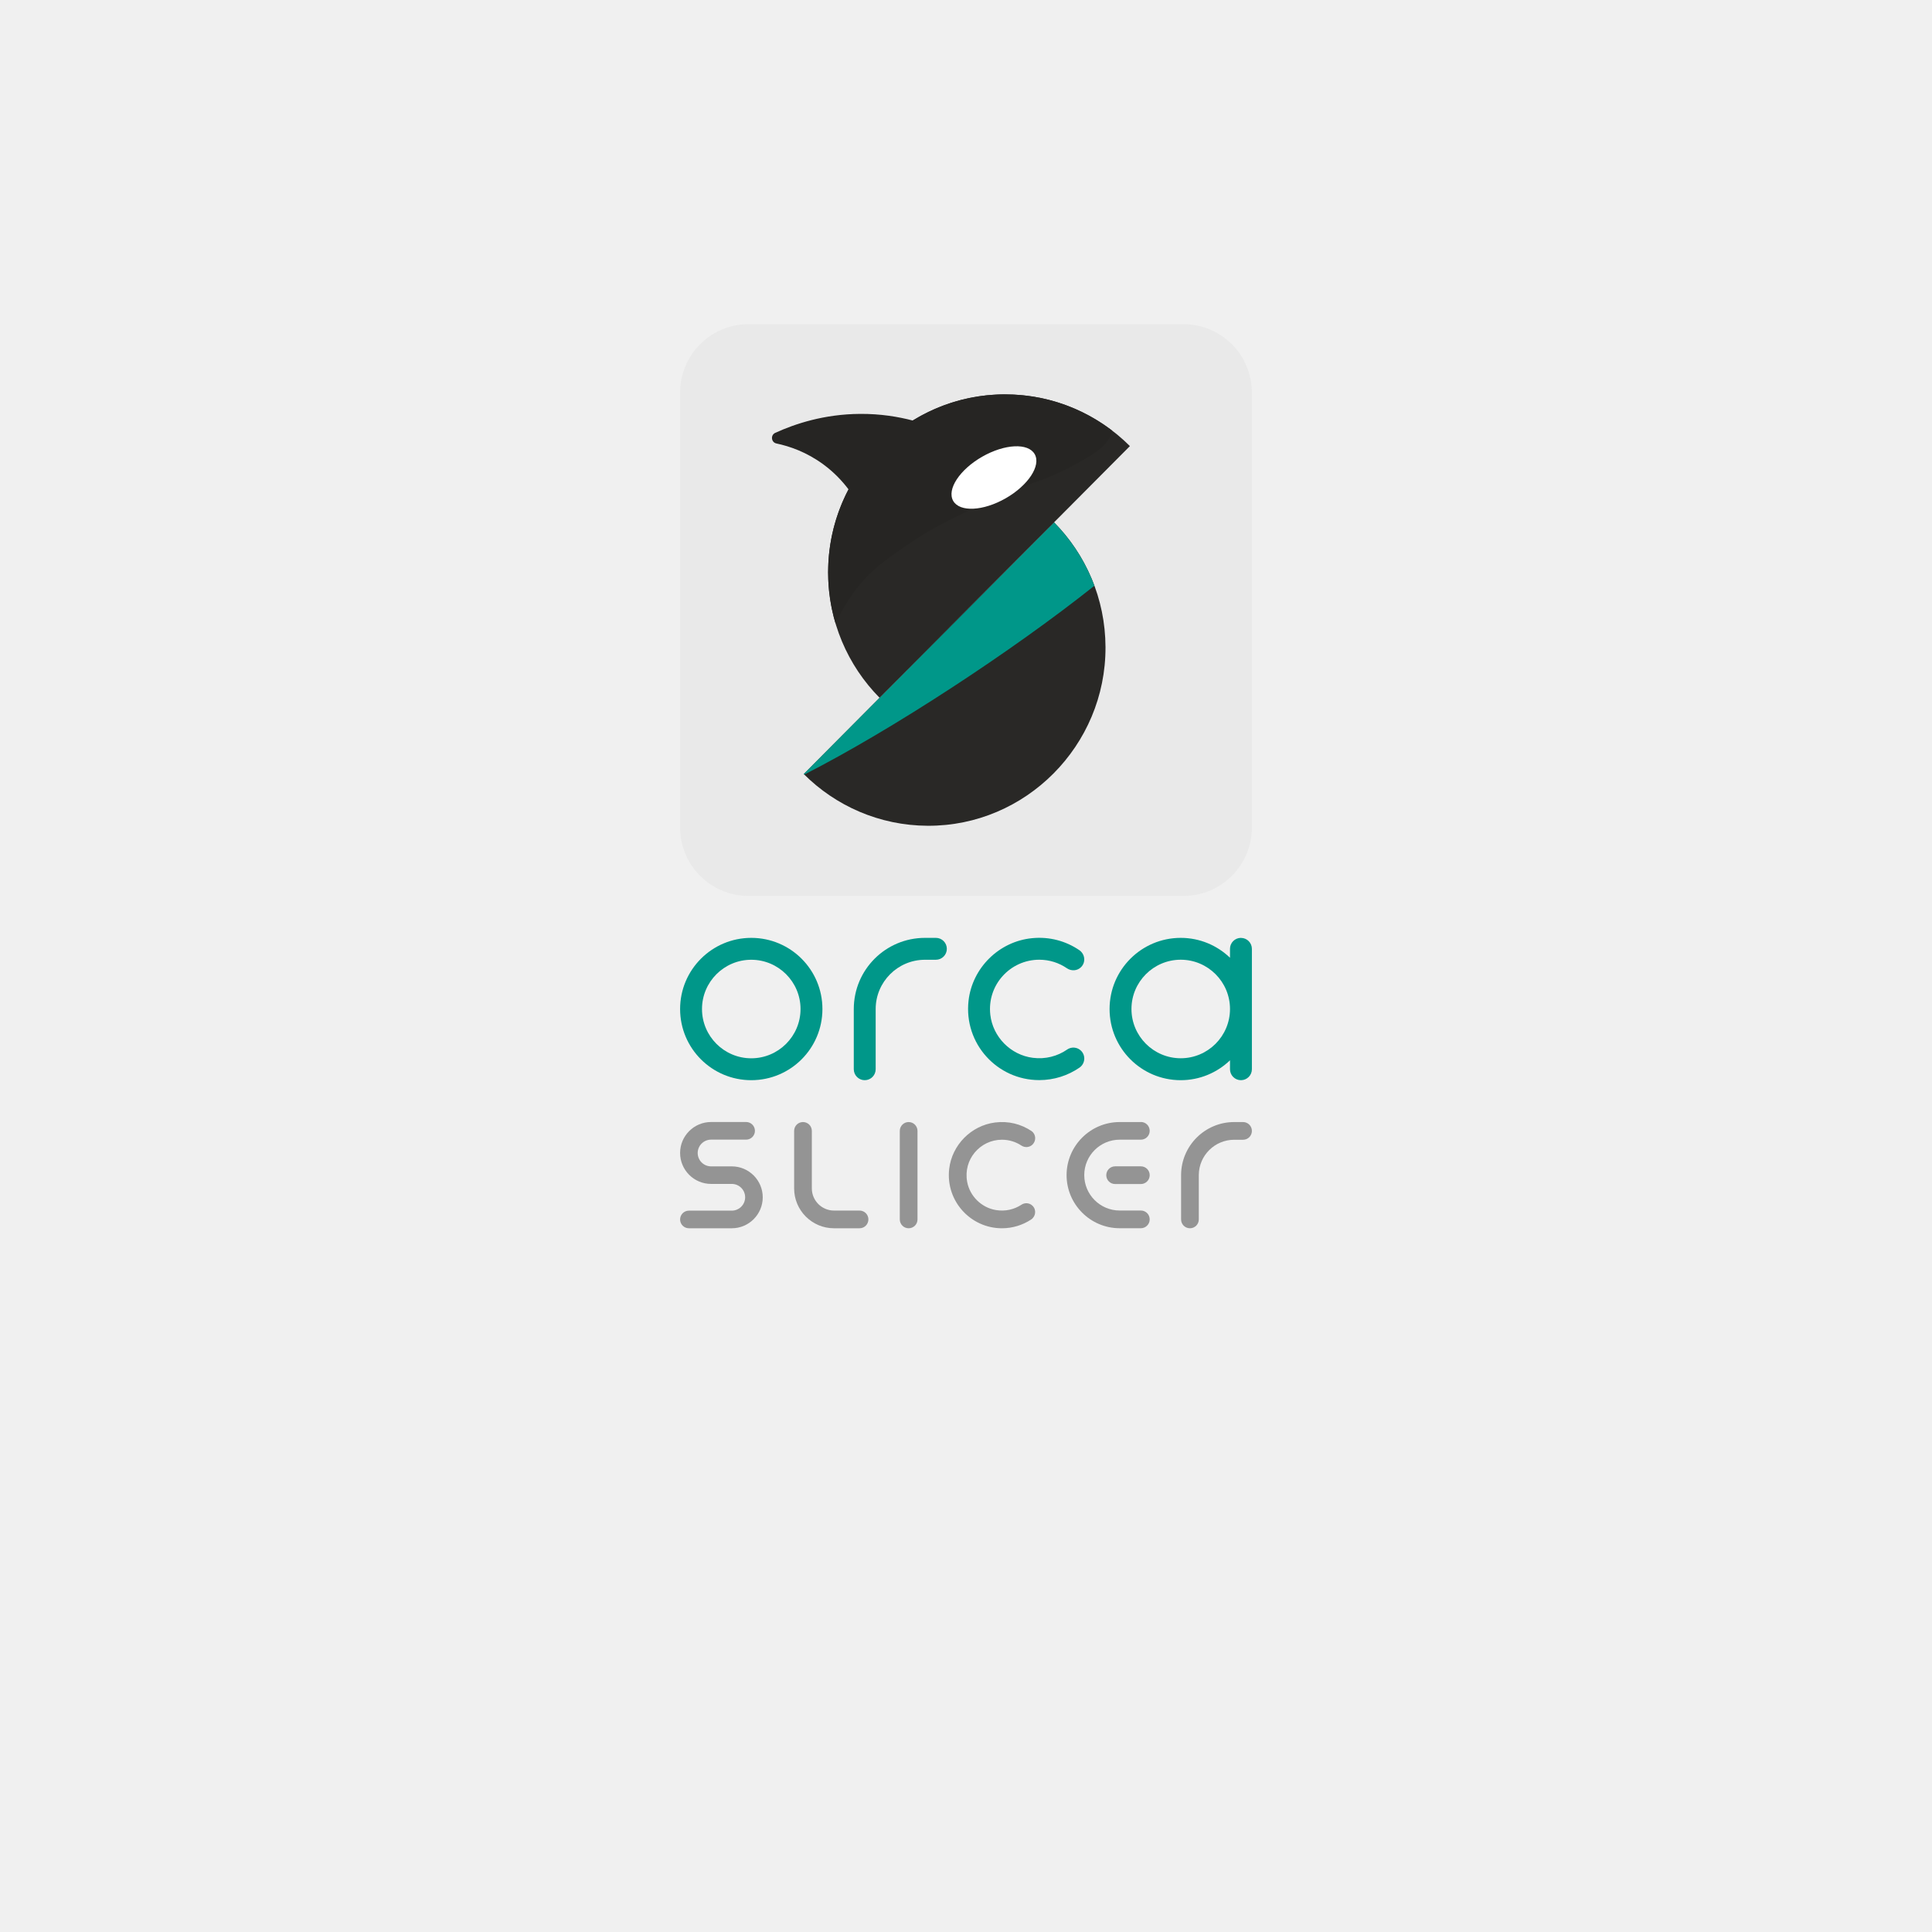
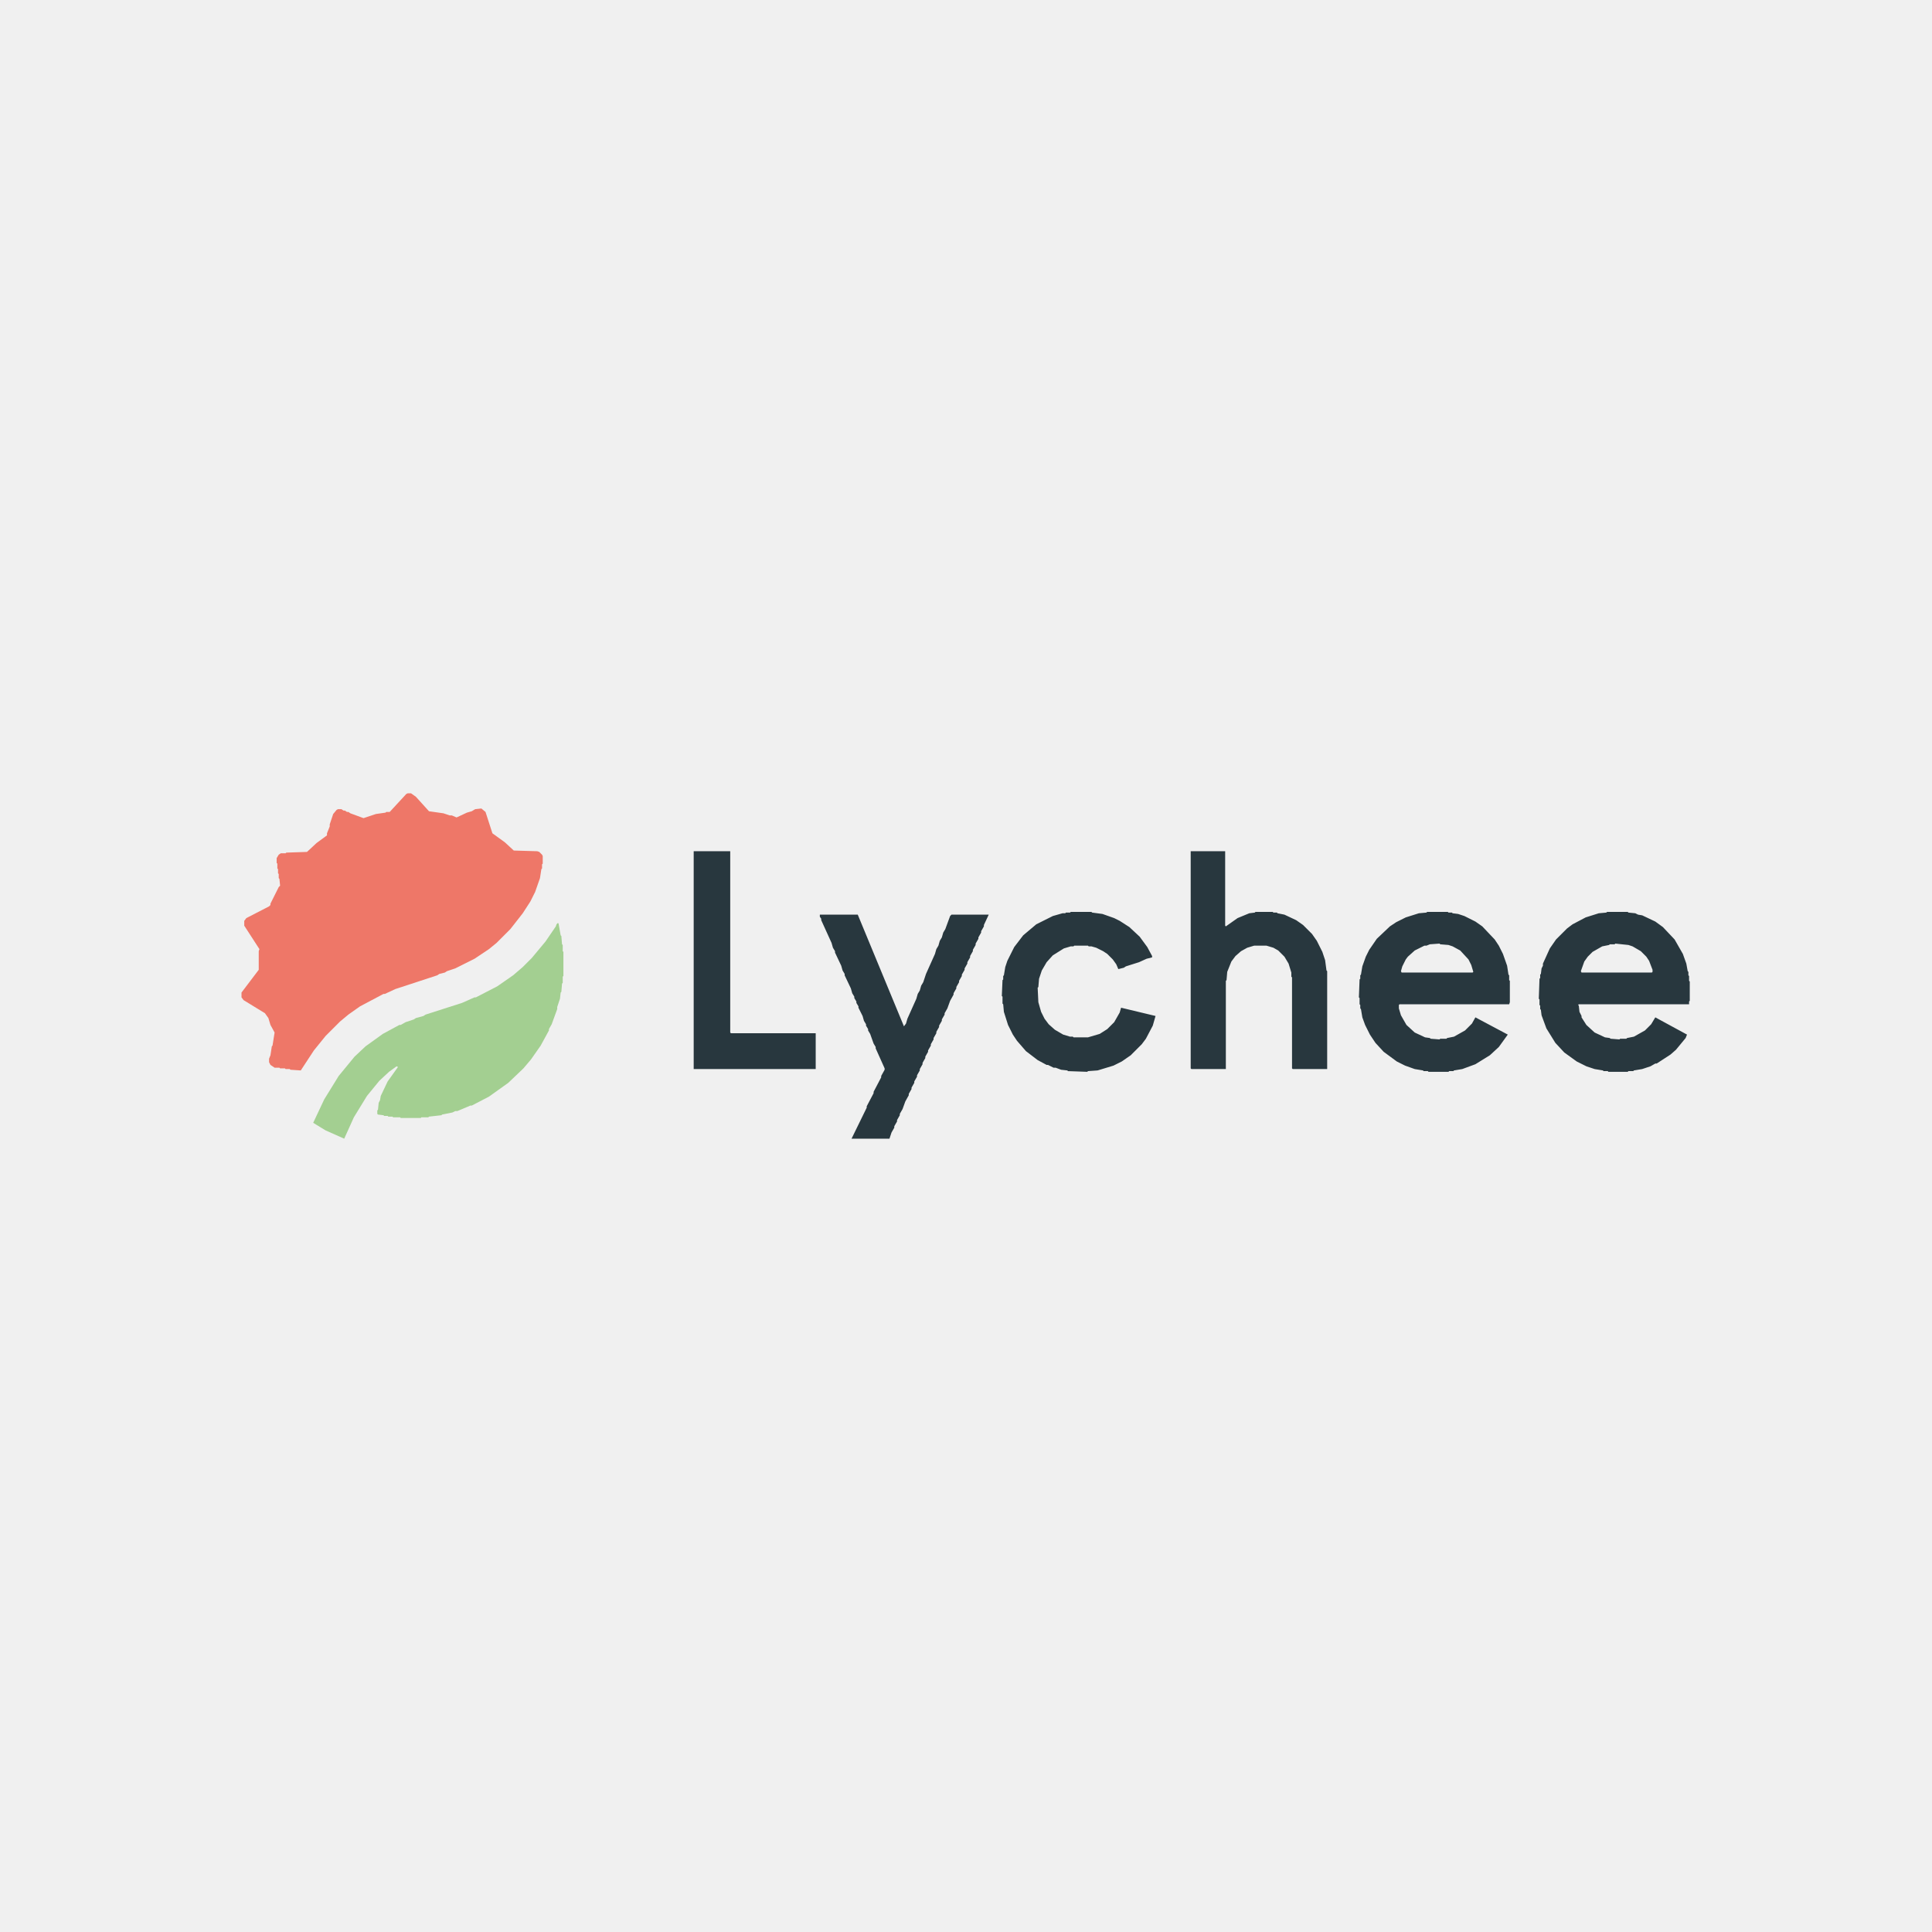
- <svg xmlns="http://www.w3.org/2000/svg" id="a" width="480" height="480" viewBox="0 0 480 480">
-   <g id="b">
-     <g id="c">
-       <rect x="168.97" y="80.54" width="142.05" height="142.05" rx="17" ry="17" style="fill:#e9e9e9;" />
-     </g>
+ <svg xmlns="http://www.w3.org/2000/svg" width="480" height="480" viewBox="0 0 480 480">
+   <g transform="translate(60.0 197.1) scale(0.08563)">
+     <path fill-rule="evenodd" fill="#ee7768" d="M872.0 178.0 L864.0 170.0 L858.0 168.0 L790.0 166.0 L764.0 142.0 L728.0 116.0 L708.0 54.0 L696.0 44.0 L678.0 46.0 L668.0 52.0 L654.0 56.0 L624.0 70.0 L610.0 64.0 L604.0 64.0 L586.0 58.0 L544.0 52.0 L506.0 10.0 L492.0 0.0 L482.0 0.0 L478.0 2.0 L430.0 54.0 L420.0 54.0 L418.0 56.0 L390.0 60.0 L354.0 72.0 L316.0 58.0 L310.0 54.0 L306.0 54.0 L300.0 50.0 L296.0 50.0 L290.0 46.0 L280.0 46.0 L276.0 48.0 L266.0 60.0 L256.0 90.0 L256.0 96.0 L248.0 116.0 L248.0 122.0 L218.0 144.0 L190.0 170.0 L130.0 172.0 L128.0 174.0 L114.0 174.0 L108.0 178.0 L102.0 188.0 L102.0 202.0 L104.0 204.0 L104.0 218.0 L106.0 220.0 L106.0 232.0 L108.0 234.0 L108.0 246.0 L110.0 248.0 L112.0 268.0 L108.0 272.0 L84.0 320.0 L84.0 324.0 L80.0 328.0 L14.0 362.0 L8.0 370.0 L8.0 384.0 L52.0 452.0 L50.0 458.0 L50.0 512.0 L0.0 578.0 L0.0 592.0 L6.0 600.0 L68.0 638.0 L78.0 652.0 L84.0 672.0 L96.0 694.0 L90.0 732.0 L88.0 734.0 L84.0 760.0 L80.0 770.0 L80.0 780.0 L84.0 788.0 L96.0 796.0 L110.0 796.0 L112.0 798.0 L126.0 798.0 L128.0 800.0 L140.0 800.0 L142.0 802.0 L172.0 804.0 L210.0 746.0 L244.0 704.0 L286.0 662.0 L310.0 642.0 L344.0 618.0 L412.0 582.0 L416.0 582.0 L446.0 568.0 L568.0 528.0 L574.0 524.0 L590.0 520.0 L596.0 516.0 L620.0 508.0 L676.0 480.0 L718.0 452.0 L740.0 434.0 L780.0 394.0 L816.0 348.0 L838.0 314.0 L852.0 286.0 L866.0 246.0 L870.0 220.0 L872.0 218.0 L872.0 206.0 L874.0 204.0 L874.0 182.0Z" />
+     <path fill-rule="evenodd" fill="#a3cf91" d="M920.0 378.0 L918.0 376.0 L914.0 380.0 L912.0 386.0 L882.0 430.0 L842.0 478.0 L816.0 504.0 L788.0 528.0 L742.0 560.0 L680.0 592.0 L676.0 592.0 L640.0 608.0 L534.0 642.0 L528.0 646.0 L506.0 652.0 L500.0 656.0 L476.0 664.0 L462.0 672.0 L458.0 672.0 L410.0 698.0 L360.0 734.0 L328.0 764.0 L282.0 820.0 L240.0 888.0 L208.0 956.0 L244.0 978.0 L298.0 1002.0 L326.0 940.0 L364.0 878.0 L400.0 834.0 L428.0 808.0 L450.0 792.0 L454.0 794.0 L424.0 836.0 L404.0 878.0 L402.0 890.0 L398.0 898.0 L396.0 918.0 L394.0 920.0 L394.0 930.0 L396.0 932.0 L412.0 934.0 L414.0 936.0 L424.0 936.0 L426.0 938.0 L438.0 938.0 L440.0 940.0 L460.0 940.0 L462.0 942.0 L520.0 942.0 L522.0 940.0 L542.0 940.0 L544.0 938.0 L580.0 934.0 L582.0 932.0 L612.0 926.0 L620.0 922.0 L626.0 922.0 L664.0 906.0 L668.0 906.0 L718.0 880.0 L774.0 840.0 L818.0 798.0 L840.0 772.0 L868.0 732.0 L892.0 688.0 L892.0 684.0 L900.0 670.0 L916.0 626.0 L916.0 620.0 L924.0 596.0 L926.0 578.0 L928.0 576.0 L930.0 552.0 L932.0 550.0 L932.0 532.0 L934.0 530.0 L934.0 460.0 L932.0 458.0 L932.0 440.0 L930.0 438.0 L928.0 414.0 L926.0 412.0Z" />
+     <path fill-rule="evenodd" fill="#28373e" d="M2168.0 352.0 L2060.0 352.0 L2056.0 356.0 L2042.0 394.0 L2036.0 404.0 L2032.0 418.0 L2026.0 428.0 L2022.0 442.0 L2016.0 452.0 L2012.0 466.0 L1986.0 524.0 L1978.0 548.0 L1972.0 558.0 L1968.0 572.0 L1962.0 582.0 L1958.0 596.0 L1932.0 654.0 L1928.0 668.0 L1922.0 676.0 L1788.0 352.0 L1678.0 352.0 L1678.0 358.0 L1682.0 364.0 L1682.0 368.0 L1712.0 434.0 L1716.0 448.0 L1722.0 458.0 L1722.0 462.0 L1740.0 500.0 L1744.0 514.0 L1750.0 524.0 L1750.0 528.0 L1768.0 566.0 L1772.0 580.0 L1778.0 590.0 L1778.0 594.0 L1784.0 604.0 L1784.0 608.0 L1790.0 618.0 L1790.0 622.0 L1802.0 646.0 L1806.0 660.0 L1812.0 670.0 L1812.0 674.0 L1818.0 684.0 L1818.0 688.0 L1824.0 698.0 L1834.0 726.0 L1840.0 736.0 L1840.0 740.0 L1866.0 798.0 L1866.0 802.0 L1856.0 820.0 L1856.0 824.0 L1834.0 866.0 L1834.0 870.0 L1814.0 908.0 L1814.0 912.0 L1770.0 1002.0 L1880.0 1002.0 L1886.0 984.0 L1894.0 970.0 L1894.0 966.0 L1902.0 952.0 L1902.0 948.0 L1910.0 934.0 L1910.0 930.0 L1918.0 916.0 L1926.0 894.0 L1936.0 876.0 L1936.0 872.0 L1944.0 858.0 L1944.0 854.0 L1952.0 840.0 L1952.0 836.0 L1960.0 822.0 L1960.0 818.0 L1968.0 804.0 L1968.0 800.0 L1976.0 786.0 L1976.0 782.0 L1984.0 768.0 L1984.0 764.0 L1992.0 750.0 L1992.0 746.0 L2000.0 732.0 L2000.0 728.0 L2008.0 714.0 L2008.0 710.0 L2016.0 696.0 L2016.0 692.0 L2024.0 678.0 L2024.0 674.0 L2032.0 660.0 L2032.0 656.0 L2040.0 642.0 L2040.0 638.0 L2048.0 624.0 L2056.0 602.0 L2066.0 584.0 L2066.0 580.0 L2074.0 566.0 L2074.0 562.0 L2082.0 548.0 L2082.0 544.0 L2090.0 530.0 L2090.0 526.0 L2098.0 512.0 L2098.0 508.0 L2106.0 494.0 L2106.0 490.0 L2114.0 476.0 L2114.0 472.0 L2122.0 458.0 L2122.0 454.0 L2130.0 440.0 L2130.0 436.0 L2138.0 422.0 L2138.0 418.0 L2146.0 404.0 L2146.0 400.0 L2154.0 386.0 L2154.0 382.0Z M3938.0 348.0 L3900.0 360.0 L3862.0 380.0 L3846.0 392.0 L3814.0 424.0 L3796.0 450.0 L3776.0 494.0 L3776.0 500.0 L3772.0 508.0 L3770.0 524.0 L3768.0 526.0 L3768.0 536.0 L3766.0 538.0 L3764.0 596.0 L3766.0 598.0 L3766.0 614.0 L3768.0 616.0 L3768.0 626.0 L3770.0 628.0 L3772.0 644.0 L3786.0 682.0 L3812.0 724.0 L3838.0 752.0 L3874.0 778.0 L3902.0 792.0 L3926.0 800.0 L3950.0 804.0 L3952.0 806.0 L3964.0 806.0 L3966.0 808.0 L4022.0 808.0 L4024.0 806.0 L4038.0 806.0 L4040.0 804.0 L4064.0 800.0 L4088.0 792.0 L4102.0 784.0 L4106.0 784.0 L4146.0 758.0 L4162.0 744.0 L4190.0 710.0 L4194.0 700.0 L4102.0 650.0 L4090.0 670.0 L4072.0 688.0 L4040.0 706.0 L4020.0 710.0 L4018.0 712.0 L4000.0 712.0 L3998.0 714.0 L3972.0 712.0 L3970.0 710.0 L3956.0 708.0 L3926.0 694.0 L3902.0 672.0 L3888.0 650.0 L3888.0 646.0 L3882.0 634.0 L3880.0 616.0 L3878.0 614.0 L3880.0 612.0 L4200.0 612.0 L4200.0 604.0 L4202.0 602.0 L4202.0 546.0 L4200.0 544.0 L4200.0 530.0 L4198.0 528.0 L4198.0 518.0 L4196.0 516.0 L4192.0 494.0 L4182.0 466.0 L4158.0 424.0 L4124.0 388.0 L4102.0 372.0 L4064.0 354.0 L4052.0 352.0 L4044.0 348.0 L4024.0 346.0 L4022.0 344.0 L3962.0 344.0 L3960.0 346.0Z M3886.0 516.0 L3896.0 488.0 L3906.0 474.0 L3920.0 460.0 L3948.0 444.0 L3968.0 440.0 L3970.0 438.0 L3984.0 438.0 L3986.0 436.0 L4024.0 440.0 L4036.0 444.0 L4060.0 458.0 L4076.0 474.0 L4084.0 486.0 L4094.0 512.0 L4094.0 518.0 L4092.0 520.0 L3888.0 520.0Z M3416.0 348.0 L3378.0 360.0 L3350.0 374.0 L3332.0 386.0 L3294.0 422.0 L3272.0 454.0 L3262.0 474.0 L3252.0 502.0 L3248.0 526.0 L3246.0 528.0 L3246.0 538.0 L3244.0 540.0 L3242.0 592.0 L3244.0 594.0 L3244.0 612.0 L3246.0 614.0 L3246.0 624.0 L3248.0 626.0 L3252.0 650.0 L3260.0 672.0 L3274.0 700.0 L3290.0 724.0 L3314.0 750.0 L3352.0 778.0 L3376.0 790.0 L3404.0 800.0 L3428.0 804.0 L3430.0 806.0 L3442.0 806.0 L3444.0 808.0 L3502.0 808.0 L3504.0 806.0 L3516.0 806.0 L3518.0 804.0 L3542.0 800.0 L3580.0 786.0 L3622.0 760.0 L3648.0 736.0 L3674.0 700.0 L3580.0 650.0 L3570.0 668.0 L3550.0 688.0 L3518.0 706.0 L3498.0 710.0 L3496.0 712.0 L3478.0 712.0 L3476.0 714.0 L3450.0 712.0 L3448.0 710.0 L3434.0 708.0 L3404.0 694.0 L3380.0 672.0 L3364.0 644.0 L3358.0 624.0 L3358.0 614.0 L3360.0 612.0 L3678.0 612.0 L3680.0 606.0 L3680.0 544.0 L3678.0 542.0 L3678.0 528.0 L3676.0 526.0 L3672.0 500.0 L3660.0 466.0 L3648.0 442.0 L3636.0 424.0 L3600.0 386.0 L3580.0 372.0 L3548.0 356.0 L3530.0 350.0 L3514.0 348.0 L3512.0 346.0 L3502.0 346.0 L3500.0 344.0 L3440.0 344.0 L3438.0 346.0Z M3364.0 516.0 L3368.0 502.0 L3378.0 482.0 L3384.0 474.0 L3404.0 456.0 L3432.0 442.0 L3438.0 442.0 L3448.0 438.0 L3476.0 436.0 L3478.0 438.0 L3502.0 440.0 L3514.0 444.0 L3536.0 456.0 L3560.0 482.0 L3568.0 498.0 L3574.0 518.0 L3572.0 520.0 L3366.0 520.0Z M2392.0 346.0 L2390.0 348.0 L2382.0 348.0 L2354.0 356.0 L2306.0 380.0 L2268.0 412.0 L2242.0 446.0 L2222.0 486.0 L2216.0 504.0 L2212.0 528.0 L2210.0 530.0 L2210.0 540.0 L2208.0 542.0 L2206.0 588.0 L2208.0 590.0 L2208.0 610.0 L2210.0 612.0 L2212.0 634.0 L2224.0 672.0 L2238.0 700.0 L2250.0 718.0 L2276.0 748.0 L2310.0 774.0 L2336.0 788.0 L2340.0 788.0 L2356.0 796.0 L2362.0 796.0 L2378.0 802.0 L2396.0 804.0 L2398.0 806.0 L2454.0 808.0 L2456.0 806.0 L2484.0 804.0 L2530.0 790.0 L2554.0 778.0 L2580.0 760.0 L2612.0 728.0 L2624.0 712.0 L2644.0 674.0 L2652.0 646.0 L2552.0 622.0 L2548.0 636.0 L2532.0 664.0 L2512.0 684.0 L2490.0 698.0 L2456.0 708.0 L2414.0 708.0 L2412.0 706.0 L2404.0 706.0 L2384.0 700.0 L2360.0 686.0 L2342.0 670.0 L2330.0 654.0 L2320.0 634.0 L2312.0 606.0 L2310.0 564.0 L2312.0 562.0 L2314.0 538.0 L2322.0 514.0 L2336.0 490.0 L2354.0 470.0 L2386.0 450.0 L2406.0 444.0 L2414.0 444.0 L2416.0 442.0 L2456.0 442.0 L2458.0 444.0 L2466.0 444.0 L2480.0 448.0 L2500.0 458.0 L2512.0 466.0 L2528.0 482.0 L2538.0 496.0 L2544.0 510.0 L2560.0 506.0 L2566.0 502.0 L2604.0 490.0 L2626.0 480.0 L2642.0 476.0 L2642.0 472.0 L2628.0 446.0 L2606.0 416.0 L2576.0 388.0 L2548.0 370.0 L2532.0 362.0 L2498.0 350.0 L2468.0 346.0 L2466.0 344.0 L2406.0 344.0 L2404.0 346.0Z M2754.0 168.0 L2754.0 798.0 L2756.0 800.0 L2856.0 800.0 L2856.0 544.0 L2858.0 542.0 L2860.0 518.0 L2872.0 488.0 L2884.0 472.0 L2900.0 458.0 L2918.0 448.0 L2938.0 442.0 L2974.0 442.0 L2994.0 448.0 L3008.0 456.0 L3026.0 474.0 L3038.0 494.0 L3046.0 520.0 L3046.0 532.0 L3048.0 534.0 L3048.0 798.0 L3050.0 800.0 L3150.0 800.0 L3150.0 516.0 L3148.0 514.0 L3144.0 484.0 L3136.0 460.0 L3120.0 428.0 L3106.0 408.0 L3080.0 382.0 L3060.0 368.0 L3026.0 352.0 L3006.0 348.0 L3004.0 346.0 L2994.0 346.0 L2992.0 344.0 L2942.0 344.0 L2940.0 346.0 L2924.0 348.0 L2890.0 362.0 L2856.0 386.0 L2854.0 384.0 L2854.0 168.0Z M1312.0 168.0 L1312.0 800.0 L1666.0 800.0 L1666.0 696.0 L1420.0 696.0 L1418.0 694.0 L1418.0 168.0Z" />
  </g>
-   <g id="d">
-     <path id="e" d="M199.69,192.31c7.91,7.9,18.79,12.8,30.81,12.85,24.33.1,44.25-19.93,44.16-44.4-.05-12.09-4.92-23.03-12.78-30.98l-62.19,62.53Z" style="fill:#292826;" />
-   </g>
-   <g id="f">
-     <path id="g" d="M261.88,129.78l-62.19,62.53s.09.09.13.13c21.79-11.11,51.62-30.64,72.08-46.91-2.21-5.96-5.66-11.32-10.03-15.75" style="fill:#009789;" />
-   </g>
-   <g id="h">
-     <path id="i" d="M249.72,97.98c-24.29,0-43.97,19.8-43.97,44.22,0,12.16,4.88,23.17,12.78,31.16l62.19-62.53c-7.95-7.94-18.9-12.85-30.99-12.85" style="fill:#292826;" />
-   </g>
-   <g id="j">
-     <path id="k" d="M249.72,97.98c-8.41,0-16.27,2.38-22.95,6.5-3.58-.94-8.02-1.69-13.12-1.65-8.89.06-16.12,2.46-21.04,4.71-1.22.56-1.02,2.37.29,2.64,3.23.68,7.49,2.12,11.7,5.23,2.66,1.96,4.68,4.14,6.21,6.17-3.23,6.16-5.07,13.17-5.07,20.62,0,4.44.65,8.73,1.87,12.78,1.86-4.12,3.81-6.88,4.44-7.74,4.04-5.55,8.31-8.44,14.62-12.7,4.65-3.14,11.1-6.83,29.65-14.45,0,0,5.8-1.63,13.58-6.26,3.1-1.84,5.46-3.58,6.21-6.31.05-.19.1-.38.14-.57-7.38-5.62-16.57-8.96-26.53-8.96" style="fill:#262523;" />
-   </g>
-   <g id="l">
-     <path id="m" d="M257.07,112.84c1.61,2.85-1.62,7.76-7.21,10.96-5.6,3.2-11.44,3.48-13.05.63-1.61-2.85,1.62-7.76,7.21-10.96,5.6-3.2,11.44-3.48,13.05-.63" style="fill:#fff;" />
-   </g>
-   <path d="M225.75,278.77c-1.21,0-2.2.98-2.2,2.2v21.99c0,1.21.98,2.2,2.2,2.2s2.2-.98,2.2-2.2v-21.99c0-1.21-.98-2.2-2.2-2.2Z" style="fill:#949494;" />
-   <path d="M283.44,278.77h-5.26c-7.27,0-13.19,5.92-13.19,13.19s5.92,13.19,13.19,13.19h5.26c1.21,0,2.2-.98,2.2-2.2s-.98-2.2-2.2-2.2h-5.26c-4.85,0-8.8-3.95-8.8-8.8s3.95-8.8,8.8-8.8h5.26c1.21,0,2.2-.98,2.2-2.2s-.98-2.2-2.2-2.2Z" style="fill:#949494;" />
-   <path d="M283.44,289.77h-6.39c-1.21,0-2.2.98-2.2,2.2s.98,2.2,2.2,2.2h6.39c1.21,0,2.2-.98,2.2-2.2s-.98-2.2-2.2-2.2Z" style="fill:#949494;" />
-   <path d="M181.81,305.16h-10.65c-1.21,0-2.19-.98-2.19-2.19s.98-2.19,2.19-2.19h10.65c1.83,0,3.32-1.49,3.32-3.32s-1.49-3.32-3.32-3.32h-5.15c-4.24,0-7.69-3.45-7.69-7.69s3.45-7.69,7.69-7.69h8.71c1.21,0,2.19.98,2.19,2.19s-.98,2.19-2.19,2.19h-8.71c-1.83,0-3.32,1.49-3.32,3.32s1.49,3.32,3.32,3.32h5.15c4.24,0,7.69,3.45,7.69,7.69s-3.45,7.69-7.69,7.69Z" style="fill:#949494;" />
-   <path d="M253.77,299.31c-1.78,1.17-4,1.72-6.36,1.32-3.57-.6-6.46-3.44-7.12-7-1.03-5.58,3.24-10.47,8.64-10.47,1.78,0,3.44.53,4.83,1.45.88.58,2.04.48,2.78-.26h0c.97-.97.84-2.6-.29-3.36-2.53-1.7-5.68-2.54-9.04-2.11-5.94.76-10.71,5.6-11.39,11.55-.9,7.96,5.33,14.73,13.11,14.73,2.67,0,5.15-.8,7.23-2.16,1.18-.78,1.38-2.42.38-3.42h0c-.74-.74-1.9-.85-2.77-.27Z" style="fill:#949494;" />
-   <path d="M213.55,300.76h-6.35c-3.03,0-5.5-2.47-5.5-5.5v-14.29c0-1.21-.98-2.2-2.2-2.2s-2.2.98-2.2,2.2v14.29c0,5.46,4.44,9.9,9.9,9.9h6.35c1.21,0,2.2-.98,2.2-2.2s-.98-2.2-2.2-2.2Z" style="fill:#949494;" />
-   <path d="M308.83,283.17h-2.2c-4.82,0-8.75,3.9-8.79,8.72v11.07c0,1.21-.98,2.2-2.2,2.2s-2.2-.98-2.2-2.2v-11.07c.04-7.24,5.94-13.12,13.19-13.12h2.2c1.21,0,2.2.98,2.2,2.2s-.98,2.2-2.2,2.2Z" style="fill:#949494;" />
-   <path d="M186.65,238.45c6.75,0,12.24,5.49,12.24,12.24s-5.49,12.24-12.24,12.24-12.24-5.49-12.24-12.24,5.49-12.24,12.24-12.24M186.65,233.01c-9.76,0-17.68,7.91-17.68,17.68s7.91,17.68,17.68,17.68,17.68-7.91,17.68-17.68-7.91-17.68-17.68-17.68h0Z" style="fill:#009789;" />
-   <path d="M308.31,233.01c-1.5,0-2.72,1.22-2.72,2.72v2.22c-3.18-3.05-7.48-4.94-12.24-4.94-9.76,0-17.68,7.91-17.68,17.68s7.91,17.68,17.68,17.68c4.75,0,9.06-1.89,12.24-4.94v2.22c0,1.5,1.22,2.72,2.72,2.72s2.72-1.22,2.72-2.72v-29.91c0-1.5-1.22-2.72-2.72-2.72ZM293.35,262.92c-6.75,0-12.24-5.49-12.24-12.24s5.49-12.24,12.24-12.24,12.24,5.49,12.24,12.24-5.49,12.24-12.24,12.24Z" style="fill:#009789;" />
-   <path d="M232.52,233.01h-2.72c-9.76,0-17.68,7.91-17.68,17.68v14.96c0,1.5,1.22,2.72,2.72,2.72s2.72-1.22,2.72-2.72v-14.96c0-6.75,5.49-12.24,12.24-12.24h0s2.72,0,2.72,0c1.5,0,2.72-1.22,2.72-2.72s-1.22-2.72-2.72-2.72Z" style="fill:#009789;" />
-   <path d="M265.11,260.77c-2.37,1.63-5.34,2.45-8.51,2.04-5.51-.7-9.94-5.19-10.56-10.71-.84-7.38,4.94-13.66,12.16-13.66,2.55,0,4.91.78,6.87,2.12,1.1.75,2.57.67,3.52-.28h0c1.22-1.22.99-3.23-.43-4.21-3.29-2.25-7.39-3.42-11.77-2.98-8.19.81-14.84,7.37-15.76,15.55-1.19,10.67,7.13,19.71,17.56,19.71,3.71,0,7.15-1.14,10-3.1,1.41-.97,1.61-2.98.4-4.19h0c-.93-.93-2.39-1.05-3.48-.3Z" style="fill:#009789;" />
</svg>
